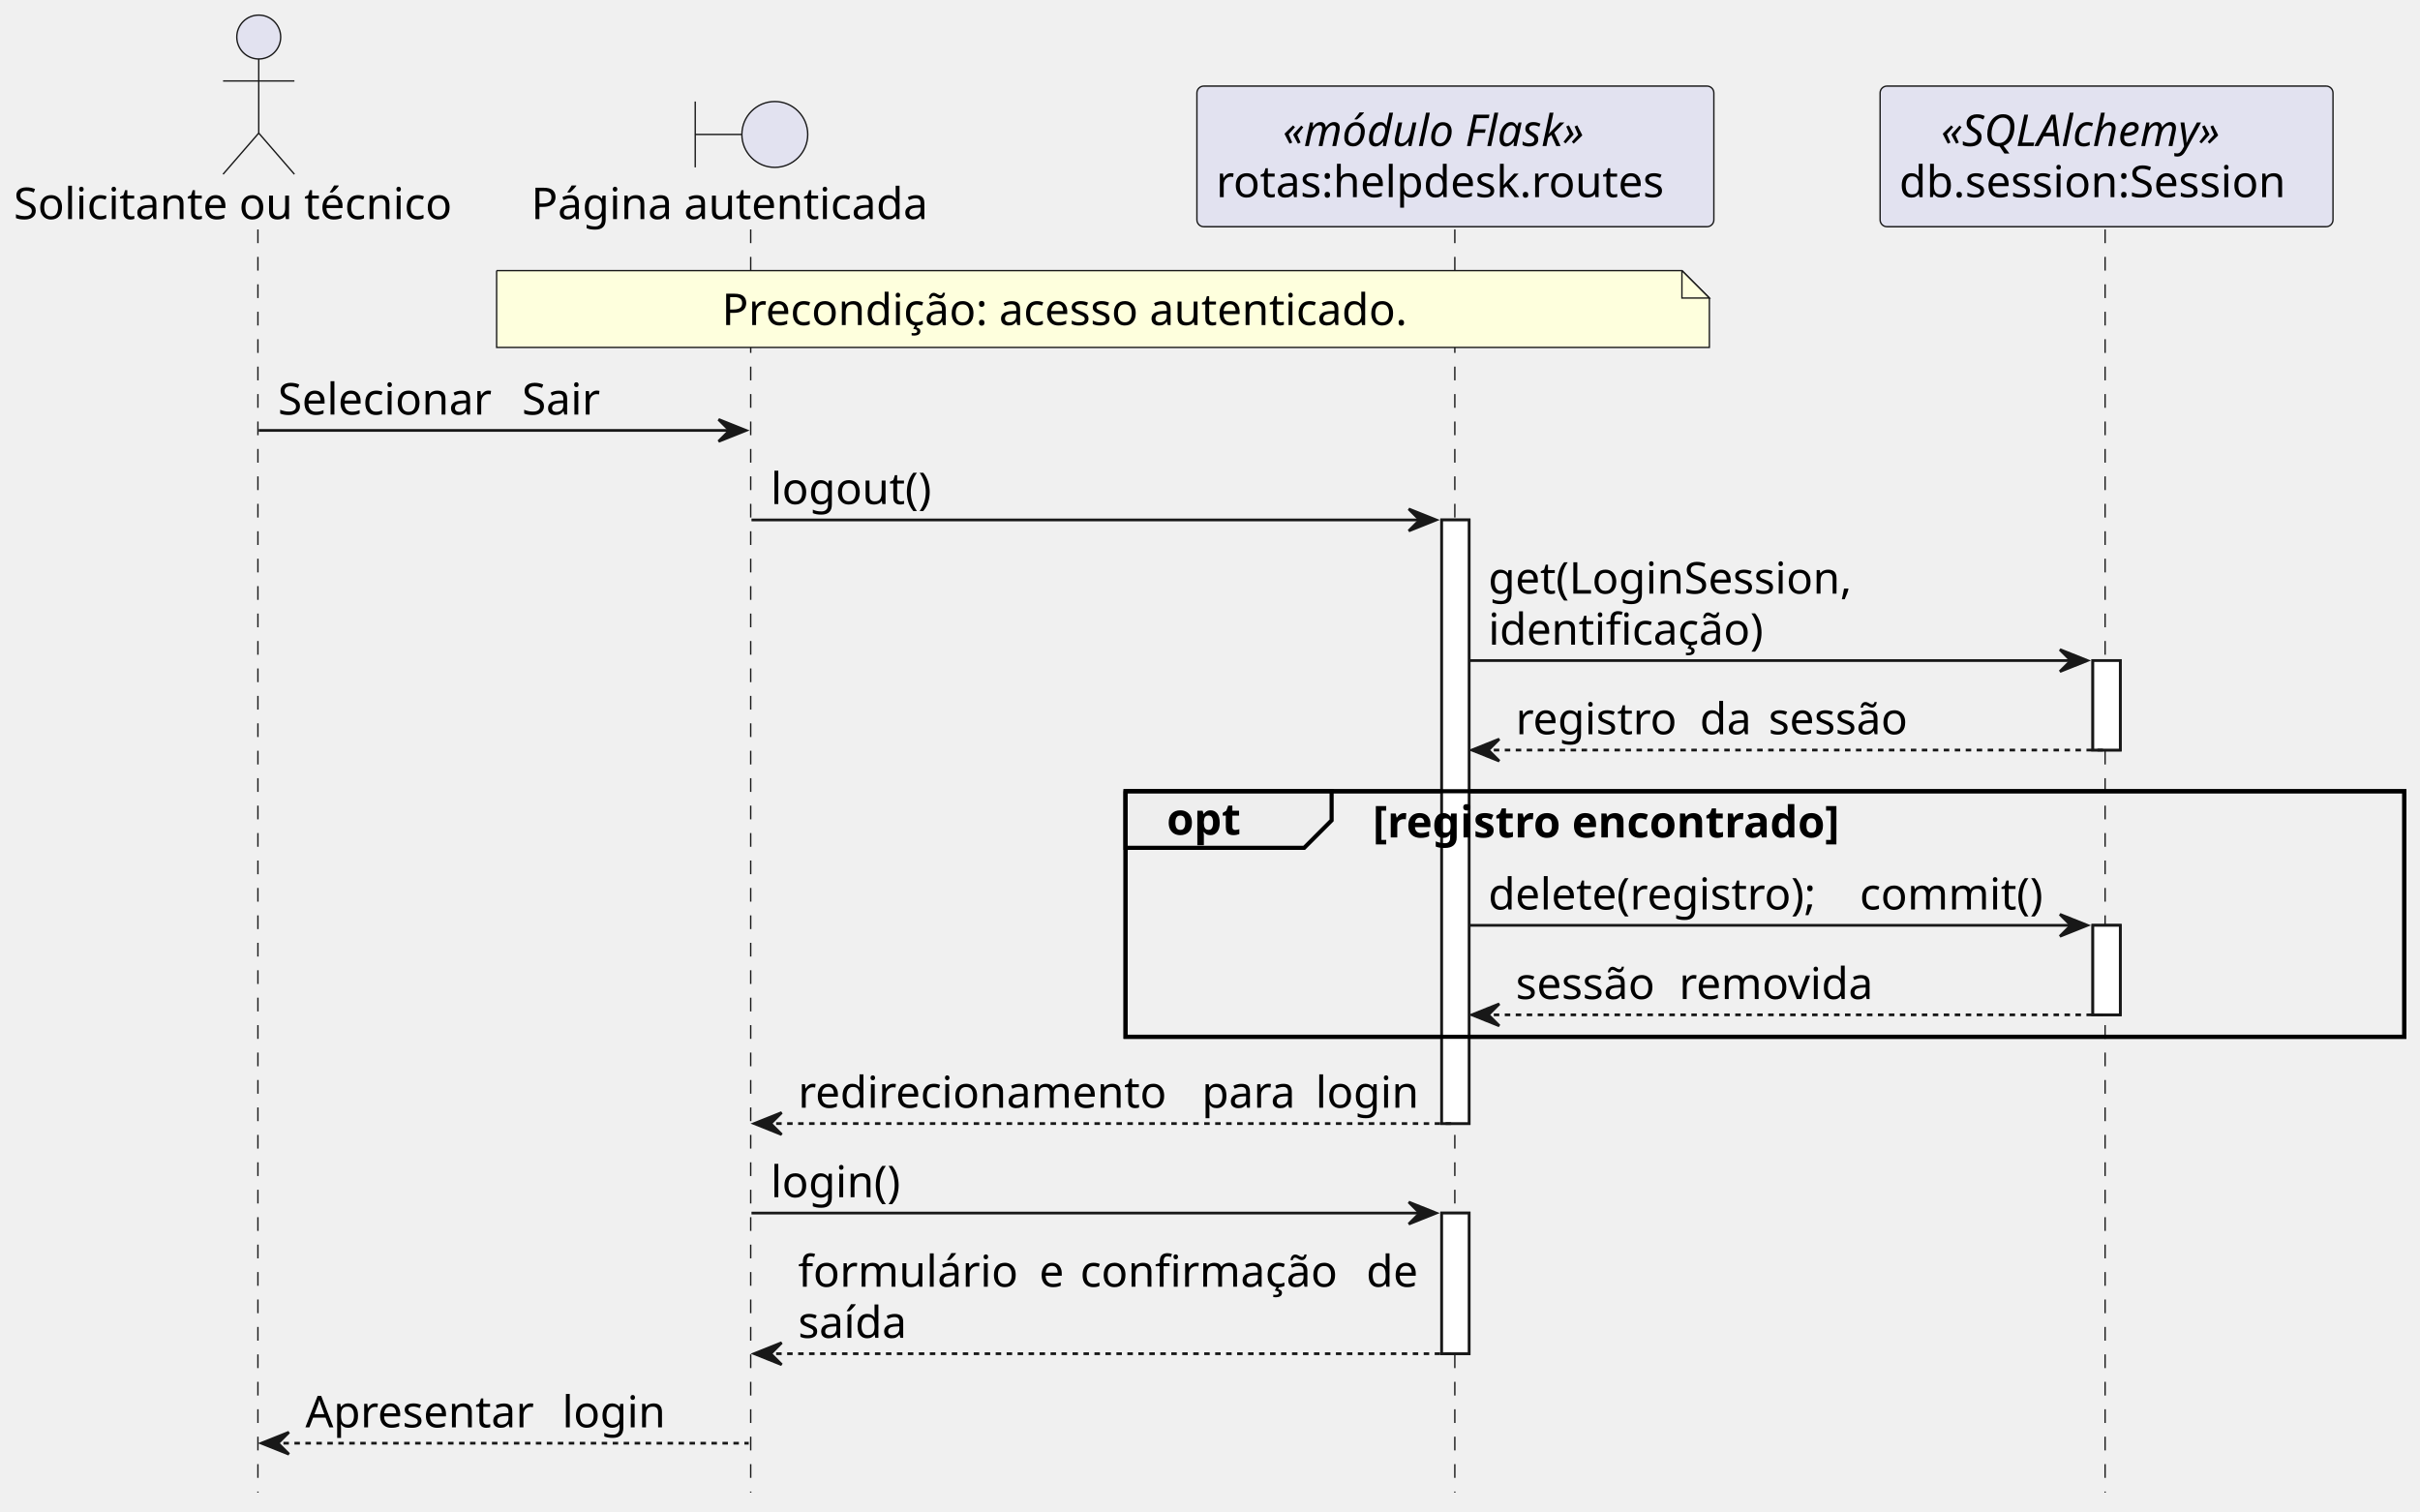
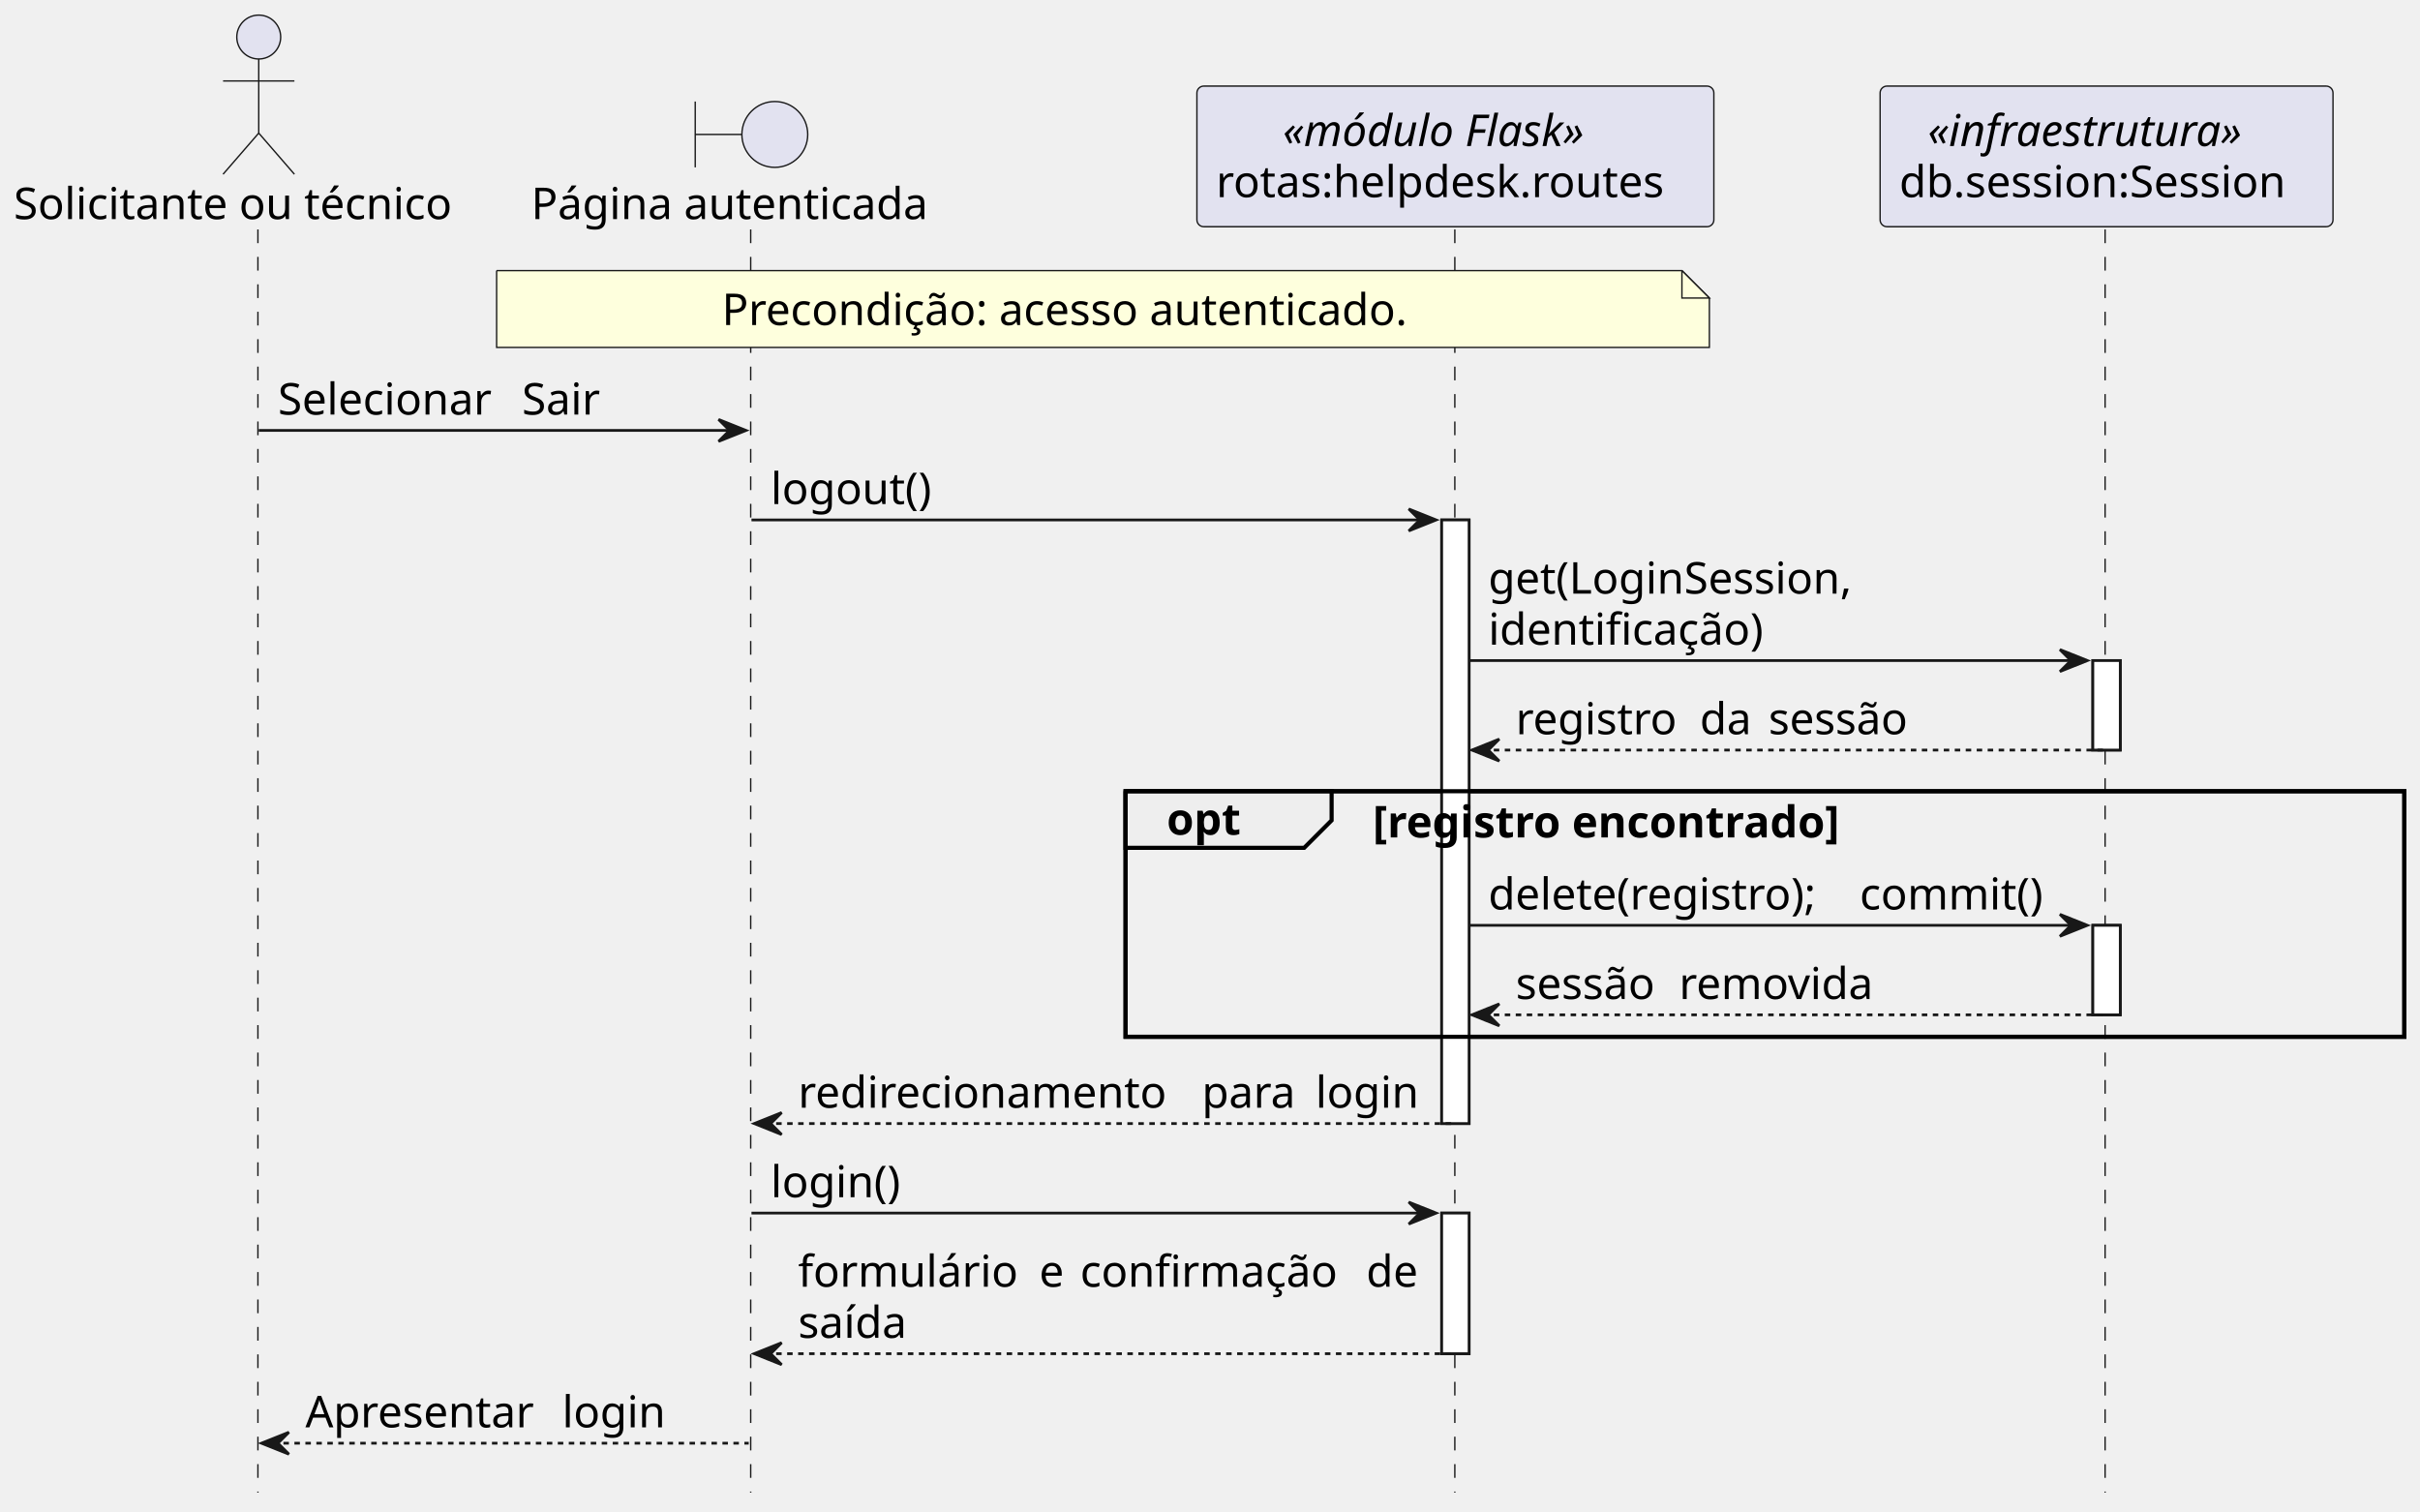
<svg xmlns="http://www.w3.org/2000/svg" contentStyleType="text/css" data-diagram-type="SEQUENCE" height="1377.5px" preserveAspectRatio="none" style="width:2205px;height:1377px;background:#FFFFFF;" version="1.1" viewBox="0 0 2205 1377" width="2205px" zoomAndPan="magnify">
  <defs />
  <g>
    <g>
      <rect fill="#FFFFFF" height="550" style="stroke:#181818;stroke-width:2.5;" width="25" x="1313.584" y="473.75" />
    </g>
    <g>
      <rect fill="#FFFFFF" height="128.125" style="stroke:#181818;stroke-width:2.5;" width="25" x="1313.584" y="1105.312" />
    </g>
    <g>
      <rect fill="#FFFFFF" height="81.562" style="stroke:#181818;stroke-width:2.5;" width="25" x="1906.904" y="601.875" />
    </g>
    <g>
      <rect fill="#FFFFFF" height="81.562" style="stroke:#181818;stroke-width:2.5;" width="25" x="1906.904" y="843.125" />
    </g>
    <rect fill="none" height="223.75" style="stroke:#000000;stroke-width:3.75;" width="1165.156" x="1025.576" y="720.938" />
    <g>
      <rect fill="#000000" fill-opacity="0" height="1150.938" width="20" x="225.752" y="209.062" />
      <line style="stroke:#181818;stroke-width:1.25;stroke-dasharray:12.5,12.5;" x1="235" x2="235" y1="209.062" y2="1360" />
    </g>
    <g>
      <rect fill="#000000" fill-opacity="0" height="1150.938" width="20" x="674.717" y="209.062" />
      <line style="stroke:#181818;stroke-width:1.25;stroke-dasharray:12.5,12.5;" x1="684.004" x2="684.004" y1="209.062" y2="1360" />
    </g>
    <g>
      <rect fill="#000000" fill-opacity="0" height="1150.938" width="20" x="1316.084" y="209.062" />
      <line style="stroke:#181818;stroke-width:1.25;stroke-dasharray:12.5,12.5;" x1="1325.576" x2="1325.576" y1="209.062" y2="1360" />
    </g>
    <g>
      <rect fill="#000000" fill-opacity="0" height="1150.938" width="20" x="1909.404" y="209.062" />
      <line style="stroke:#181818;stroke-width:1.25;stroke-dasharray:12.5,12.5;" x1="1918.076" x2="1918.076" y1="209.062" y2="1360" />
    </g>
    <g class="participant participant-head" data-participant="A">
      <text fill="#000000" font-family="sans-serif" font-size="40" lengthAdjust="spacing" textLength="431.504" x="12.5" y="199.629">Solicitante ou técnico</text>
      <ellipse cx="235.752" cy="33.75" fill="#E2E2F0" rx="20" ry="20" style="stroke:#181818;stroke-width:1.25;" />
      <path d="M235.752,53.75 L235.752,121.25 M203.252,73.75 L268.252,73.75 M235.752,121.25 L203.252,158.75 M235.752,121.25 L268.252,158.75" fill="none" style="stroke:#181818;stroke-width:1.25;" />
    </g>
    <g class="participant participant-head" data-participant="I">
      <text fill="#000000" font-family="sans-serif" font-size="40" lengthAdjust="spacing" textLength="386.426" x="484.004" y="199.629">Página autenticada</text>
      <path d="M633.467,92.5 L633.467,152.5 M633.467,122.5 L675.967,122.5" fill="none" style="stroke:#181818;stroke-width:1.25;" />
      <ellipse cx="705.967" cy="122.5" fill="#E2E2F0" rx="30" ry="30" style="stroke:#181818;stroke-width:1.25;" />
    </g>
    <g class="participant participant-head" data-participant="R">
      <rect fill="#E2E2F0" height="128.125" rx="6.25" ry="6.25" style="stroke:#181818;stroke-width:1.25;" width="471.016" x="1090.576" y="78.438" />
      <text fill="#000000" font-family="sans-serif" font-size="40" font-style="italic" lengthAdjust="spacing" textLength="314.492" x="1168.838" y="133.066">«módulo Flask»</text>
      <text fill="#000000" font-family="sans-serif" font-size="40" lengthAdjust="spacing" textLength="436.016" x="1108.076" y="179.629">rotas:helpdesk.routes</text>
    </g>
    <g class="participant participant-head" data-participant="P">
      <rect fill="#E2E2F0" height="128.125" rx="6.25" ry="6.25" style="stroke:#181818;stroke-width:1.25;" width="412.656" x="1713.076" y="78.438" />
-       <text fill="#000000" font-family="sans-serif" font-size="40" font-style="italic" lengthAdjust="spacing" textLength="301.602" x="1768.603" y="133.066">«SQLAlchemy»</text>
+       <text fill="#000000" font-family="sans-serif" font-size="40" font-style="italic" lengthAdjust="spacing" textLength="325.801" x="1756.504" y="133.066">«infraestrutura»</text>
      <text fill="#000000" font-family="sans-serif" font-size="40" lengthAdjust="spacing" textLength="377.656" x="1730.576" y="179.629">db.session:Session</text>
    </g>
    <g>
      <rect fill="#FFFFFF" height="550" style="stroke:#181818;stroke-width:2.5;" width="25" x="1313.584" y="473.75" />
    </g>
    <g>
      <rect fill="#FFFFFF" height="128.125" style="stroke:#181818;stroke-width:2.5;" width="25" x="1313.584" y="1105.312" />
    </g>
    <g>
      <rect fill="#FFFFFF" height="81.562" style="stroke:#181818;stroke-width:2.5;" width="25" x="1906.904" y="601.875" />
    </g>
    <g>
      <rect fill="#FFFFFF" height="81.562" style="stroke:#181818;stroke-width:2.5;" width="25" x="1906.904" y="843.125" />
    </g>
    <path d="M452.5,246.562 L452.5,316.562 L1557.5,316.562 L1557.5,271.562 L1532.5,246.562 L452.5,246.562" fill="#FEFFDD" style="stroke:#181818;stroke-width:1.25;" />
    <path d="M1532.5,246.562 L1532.5,271.562 L1557.5,271.562 L1532.5,246.562" fill="#FEFFDD" style="stroke:#181818;stroke-width:1.25;" />
    <text fill="#000000" font-family="sans-serif" font-size="40" lengthAdjust="spacing" textLength="672.031" x="657.778" y="296.191">Precondição: acesso autenticado.</text>
    <g class="message" data-participant-1="A" data-participant-2="I">
      <polygon fill="#181818" points="654.717,382.188,679.717,392.188,654.717,402.188,664.717,392.188" style="stroke:#181818;stroke-width:2.5;" />
      <line style="stroke:#181818;stroke-width:2.5;" x1="235.752" x2="669.717" y1="392.188" y2="392.188" />
      <text fill="#000000" font-family="sans-serif" font-size="40" lengthAdjust="spacing" textLength="209.609" x="253.252" y="377.754">Selecionar</text>
      <text fill="#000000" font-family="sans-serif" font-size="40" lengthAdjust="spacing" textLength="12.715" x="462.861" y="377.754"> </text>
      <text fill="#000000" font-family="sans-serif" font-size="40" lengthAdjust="spacing" textLength="77.461" x="475.576" y="377.754">Sair</text>
    </g>
    <g class="message" data-participant-1="I" data-participant-2="R">
      <polygon fill="#181818" points="1283.584,463.75,1308.584,473.75,1283.584,483.75,1293.584,473.75" style="stroke:#181818;stroke-width:2.5;" />
      <line style="stroke:#181818;stroke-width:2.5;" x1="684.717" x2="1298.584" y1="473.75" y2="473.75" />
      <text fill="#000000" font-family="sans-serif" font-size="40" lengthAdjust="spacing" textLength="157.695" x="702.217" y="459.316">logout()</text>
    </g>
    <g class="message" data-participant-1="R" data-participant-2="P">
      <polygon fill="#181818" points="1876.904,591.875,1901.904,601.875,1876.904,611.875,1886.904,601.875" style="stroke:#181818;stroke-width:2.5;" />
      <line style="stroke:#181818;stroke-width:2.5;" x1="1338.584" x2="1891.904" y1="601.875" y2="601.875" />
      <text fill="#000000" font-family="sans-serif" font-size="40" lengthAdjust="spacing" textLength="355.234" x="1356.084" y="540.879">get(LoginSession,</text>
      <text fill="#000000" font-family="sans-serif" font-size="40" lengthAdjust="spacing" textLength="271.543" x="1356.084" y="587.441">identificação)</text>
    </g>
    <g class="message" data-participant-1="P" data-participant-2="R">
      <polygon fill="#181818" points="1366.084,673.438,1341.084,683.438,1366.084,693.438,1356.084,683.438" style="stroke:#181818;stroke-width:2.5;" />
      <line style="stroke:#181818;stroke-width:2.5;stroke-dasharray:5,5;" x1="1351.084" x2="1916.904" y1="683.438" y2="683.438" />
      <text fill="#000000" font-family="sans-serif" font-size="40" lengthAdjust="spacing" textLength="155" x="1381.084" y="669.004">registro</text>
      <text fill="#000000" font-family="sans-serif" font-size="40" lengthAdjust="spacing" textLength="12.715" x="1536.084" y="669.004"> </text>
      <text fill="#000000" font-family="sans-serif" font-size="40" lengthAdjust="spacing" textLength="49.902" x="1548.799" y="669.004">da</text>
      <text fill="#000000" font-family="sans-serif" font-size="40" lengthAdjust="spacing" textLength="12.715" x="1598.701" y="669.004"> </text>
      <text fill="#000000" font-family="sans-serif" font-size="40" lengthAdjust="spacing" textLength="136.113" x="1611.416" y="669.004">sessão</text>
    </g>
    <path d="M1025.576,720.938 L1213.311,720.938 L1213.311,747.5 L1188.311,772.5 L1025.576,772.5 L1025.576,720.938" fill="#EEEEEE" style="stroke:#000000;stroke-width:3.75;" />
    <rect fill="none" height="223.75" style="stroke:#000000;stroke-width:3.75;" width="1165.156" x="1025.576" y="720.938" />
    <text fill="#000000" font-family="sans-serif" font-size="40" font-weight="bold" lengthAdjust="spacing" textLength="75.234" x="1063.076" y="760.566">opt</text>
    <text fill="#000000" font-family="sans-serif" font-size="40" font-weight="bold" lengthAdjust="spacing" textLength="487.051" x="1250.811" y="763.066">[registro encontrado]</text>
    <g class="message" data-participant-1="R" data-participant-2="P">
      <polygon fill="#181818" points="1876.904,833.125,1901.904,843.125,1876.904,853.125,1886.904,843.125" style="stroke:#181818;stroke-width:2.5;" />
      <line style="stroke:#181818;stroke-width:2.5;" x1="1338.584" x2="1891.904" y1="843.125" y2="843.125" />
      <text fill="#000000" font-family="sans-serif" font-size="40" lengthAdjust="spacing" textLength="325.703" x="1356.084" y="828.691">delete(registro);</text>
      <text fill="#000000" font-family="sans-serif" font-size="40" lengthAdjust="spacing" textLength="12.715" x="1681.787" y="828.691"> </text>
      <text fill="#000000" font-family="sans-serif" font-size="40" lengthAdjust="spacing" textLength="182.402" x="1694.502" y="828.691">commit()</text>
    </g>
    <g class="message" data-participant-1="P" data-participant-2="R">
      <polygon fill="#181818" points="1366.084,914.688,1341.084,924.688,1366.084,934.688,1356.084,924.688" style="stroke:#181818;stroke-width:2.5;" />
      <line style="stroke:#181818;stroke-width:2.5;stroke-dasharray:5,5;" x1="1351.084" x2="1916.904" y1="924.688" y2="924.688" />
      <text fill="#000000" font-family="sans-serif" font-size="40" lengthAdjust="spacing" textLength="136.113" x="1381.084" y="910.254">sessão</text>
      <text fill="#000000" font-family="sans-serif" font-size="40" lengthAdjust="spacing" textLength="12.715" x="1517.197" y="910.254"> </text>
      <text fill="#000000" font-family="sans-serif" font-size="40" lengthAdjust="spacing" textLength="189.18" x="1529.912" y="910.254">removida</text>
    </g>
    <g class="message" data-participant-1="R" data-participant-2="I">
      <polygon fill="#181818" points="712.217,1013.75,687.217,1023.75,712.217,1033.75,702.217,1023.75" style="stroke:#181818;stroke-width:2.5;" />
      <line style="stroke:#181818;stroke-width:2.5;stroke-dasharray:5,5;" x1="697.217" x2="1323.584" y1="1023.75" y2="1023.75" />
      <text fill="#000000" font-family="sans-serif" font-size="40" lengthAdjust="spacing" textLength="355.137" x="727.217" y="1009.316">redirecionamento</text>
      <text fill="#000000" font-family="sans-serif" font-size="40" lengthAdjust="spacing" textLength="12.715" x="1082.353" y="1009.316"> </text>
      <text fill="#000000" font-family="sans-serif" font-size="40" lengthAdjust="spacing" textLength="90.859" x="1095.068" y="1009.316">para</text>
      <text fill="#000000" font-family="sans-serif" font-size="40" lengthAdjust="spacing" textLength="12.715" x="1185.928" y="1009.316"> </text>
      <text fill="#000000" font-family="sans-serif" font-size="40" lengthAdjust="spacing" textLength="97.441" x="1198.643" y="1009.316">login</text>
    </g>
    <g class="message" data-participant-1="I" data-participant-2="R">
      <polygon fill="#181818" points="1283.584,1095.312,1308.584,1105.312,1283.584,1115.312,1293.584,1105.312" style="stroke:#181818;stroke-width:2.5;" />
      <line style="stroke:#181818;stroke-width:2.5;" x1="684.717" x2="1298.584" y1="1105.312" y2="1105.312" />
      <text fill="#000000" font-family="sans-serif" font-size="40" lengthAdjust="spacing" textLength="128.652" x="702.217" y="1090.879">login()</text>
    </g>
    <g class="message" data-participant-1="R" data-participant-2="I">
      <polygon fill="#181818" points="712.217,1223.438,687.217,1233.438,712.217,1243.438,702.217,1233.438" style="stroke:#181818;stroke-width:2.5;" />
      <line style="stroke:#181818;stroke-width:2.5;stroke-dasharray:5,5;" x1="697.217" x2="1323.584" y1="1233.438" y2="1233.438" />
      <text fill="#000000" font-family="sans-serif" font-size="40" lengthAdjust="spacing" textLength="206.973" x="727.217" y="1172.441">formulário</text>
      <text fill="#000000" font-family="sans-serif" font-size="40" lengthAdjust="spacing" textLength="12.715" x="934.189" y="1172.441"> </text>
      <text fill="#000000" font-family="sans-serif" font-size="40" lengthAdjust="spacing" textLength="24.609" x="946.904" y="1172.441">e</text>
      <text fill="#000000" font-family="sans-serif" font-size="40" lengthAdjust="spacing" textLength="12.715" x="971.514" y="1172.441"> </text>
      <text fill="#000000" font-family="sans-serif" font-size="40" lengthAdjust="spacing" textLength="247.91" x="984.229" y="1172.441">confirmação</text>
      <text fill="#000000" font-family="sans-serif" font-size="40" lengthAdjust="spacing" textLength="12.715" x="1232.139" y="1172.441"> </text>
      <text fill="#000000" font-family="sans-serif" font-size="40" lengthAdjust="spacing" textLength="50" x="1244.853" y="1172.441">de</text>
      <text fill="#000000" font-family="sans-serif" font-size="40" lengthAdjust="spacing" textLength="106.367" x="727.217" y="1219.004">saída</text>
    </g>
    <g class="message" data-participant-1="I" data-participant-2="A">
      <polygon fill="#181818" points="263.252,1305,238.252,1315,263.252,1325,253.252,1315" style="stroke:#181818;stroke-width:2.5;" />
      <line style="stroke:#181818;stroke-width:2.5;stroke-dasharray:5,5;" x1="248.252" x2="682.217" y1="1315" y2="1315" />
      <text fill="#000000" font-family="sans-serif" font-size="40" lengthAdjust="spacing" textLength="221.25" x="278.252" y="1300.566">Apresentar</text>
      <text fill="#000000" font-family="sans-serif" font-size="40" lengthAdjust="spacing" textLength="12.715" x="499.502" y="1300.566"> </text>
      <text fill="#000000" font-family="sans-serif" font-size="40" lengthAdjust="spacing" textLength="97.441" x="512.217" y="1300.566">login</text>
    </g>
  </g>
</svg>
